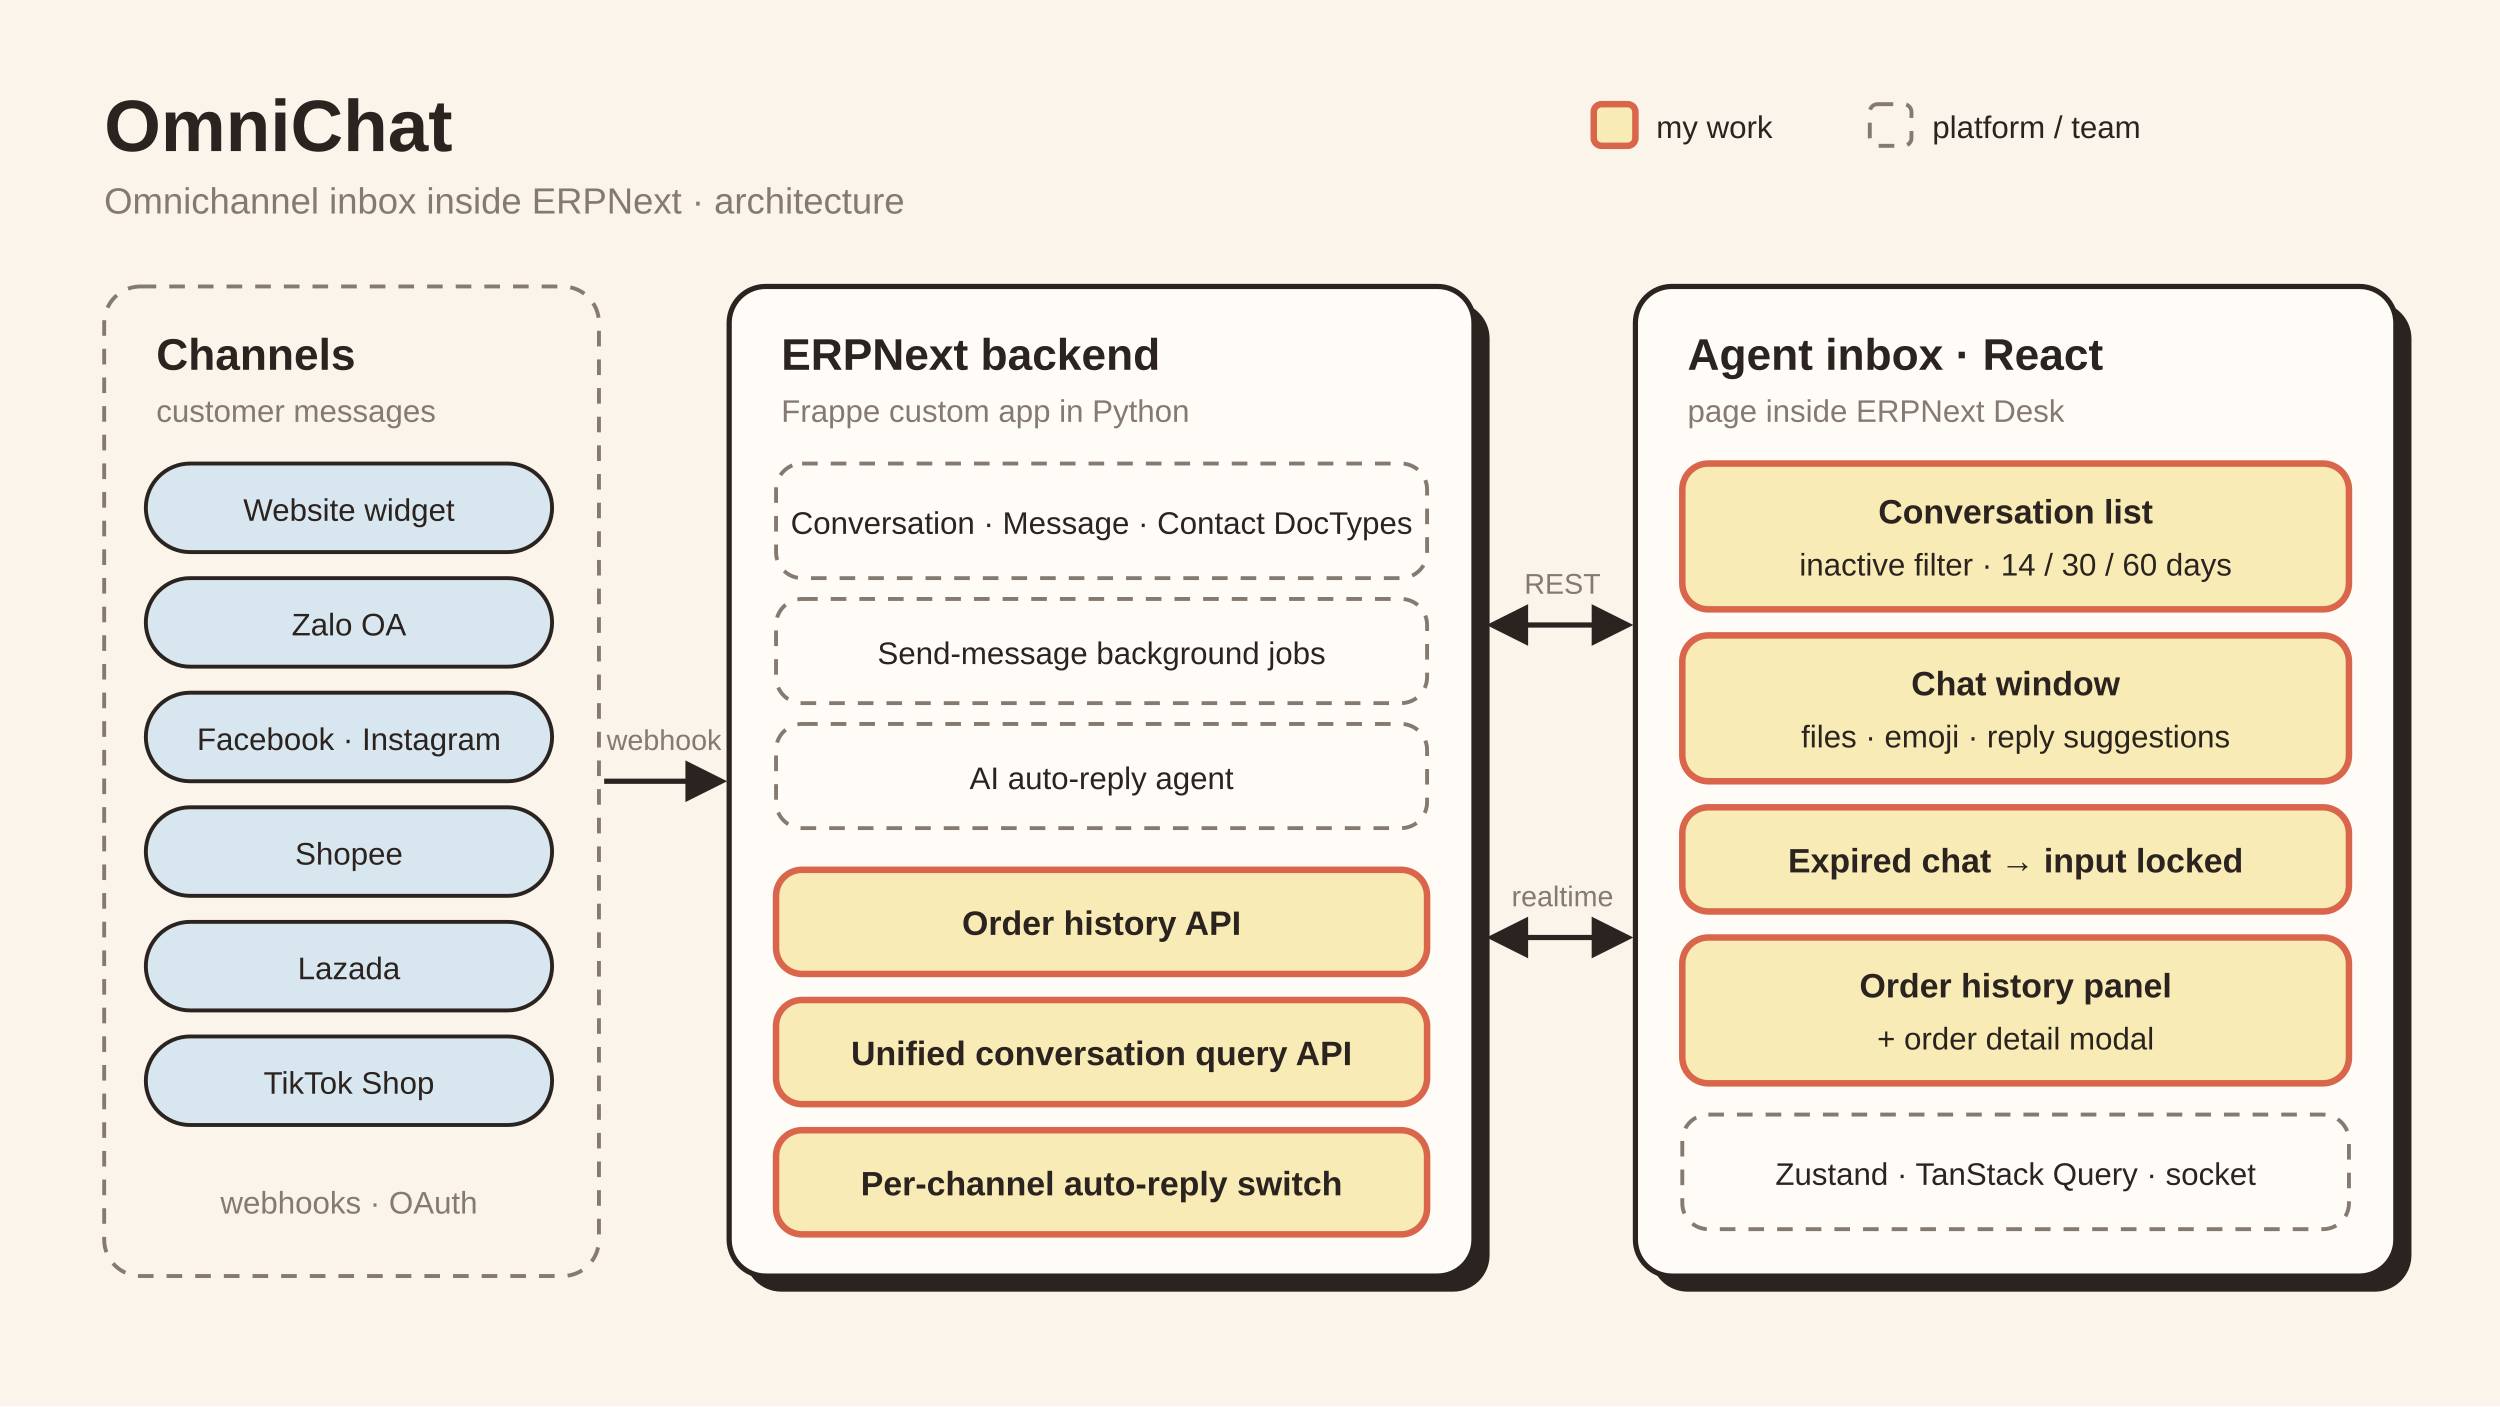
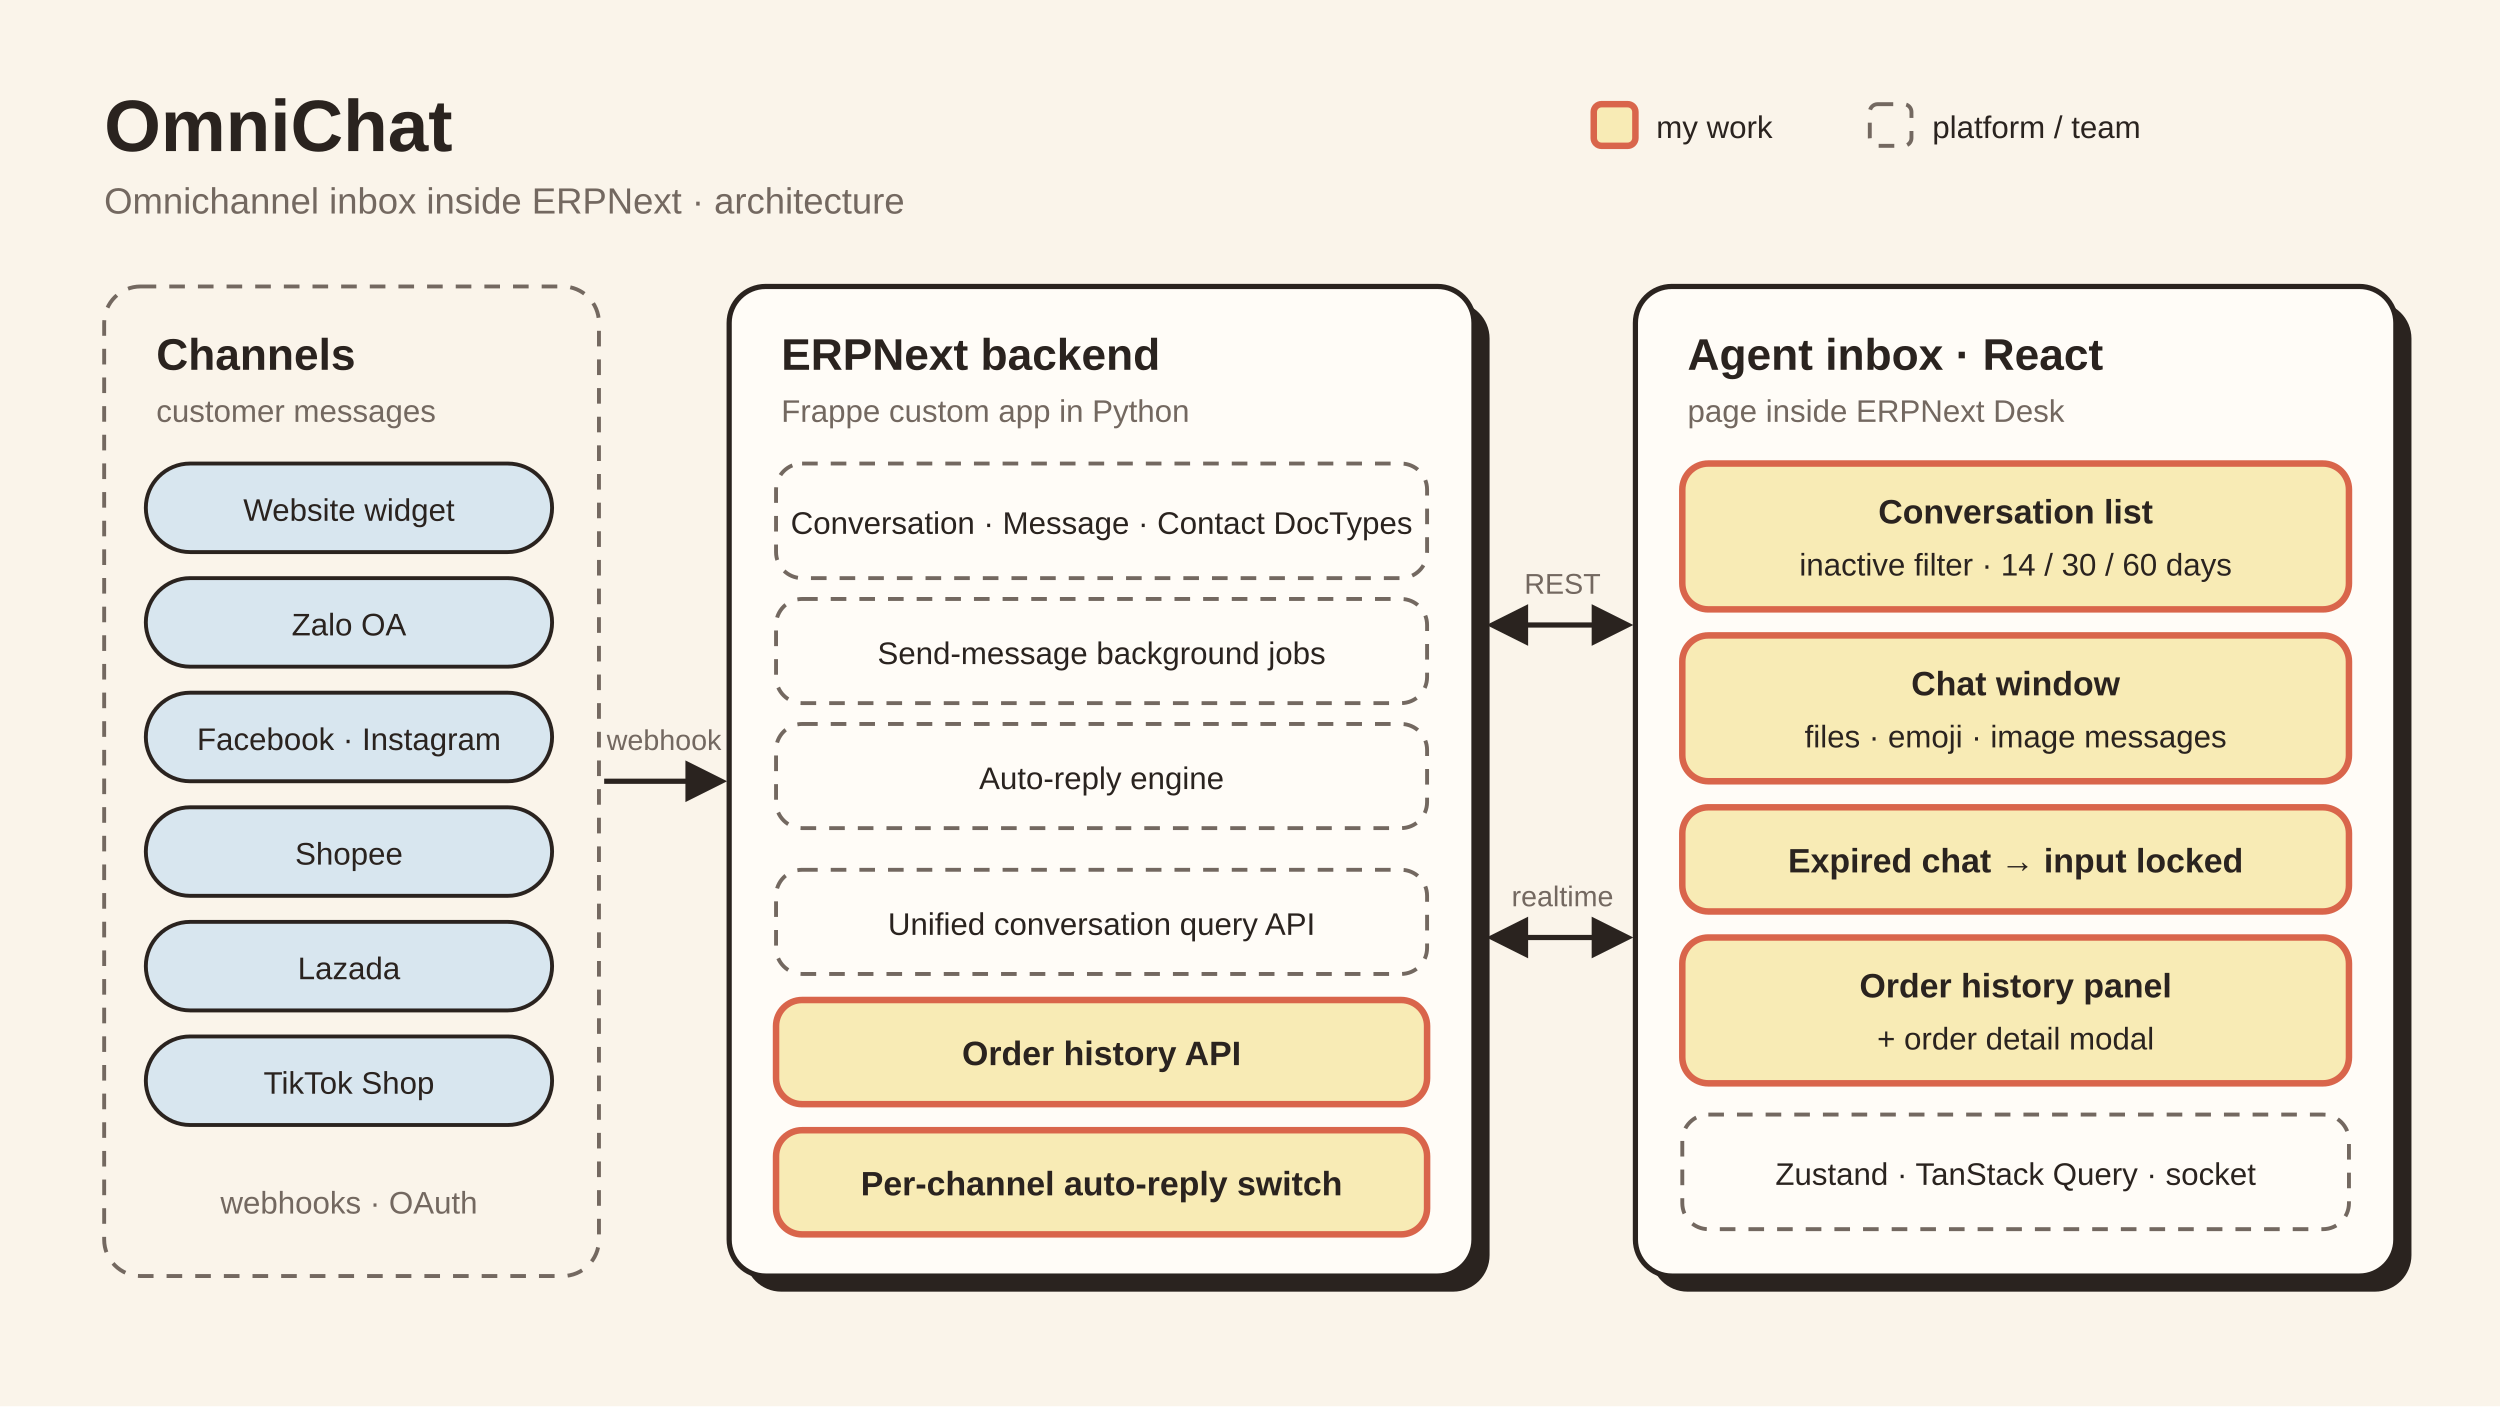
<svg xmlns="http://www.w3.org/2000/svg" viewBox="0 0 960 540" width="100%" height="100%" role="img" aria-labelledby="t d">
  <style>
    text { font-family: 'Be Vietnam Pro', 'Segoe UI', Arial, sans-serif; fill: #2A231F; }
    .h { font-size: 17px; font-weight: 700; }
-     .sub { font-size: 12px; fill: #857A71; }
+     .sub { font-size: 12px; fill: #736860; }
    .tile { font-size: 13px; font-weight: 600; }
    .small { font-size: 12px; }
    .mine { fill: #F8EBB5; stroke: #D9654B; stroke-width: 2.5; }
-     .team { fill: none; stroke: #857A71; stroke-width: 1.5; stroke-dasharray: 6 5; }
+     .team { fill: none; stroke: #736860; stroke-width: 1.5; stroke-dasharray: 6 5; }
    .panel { fill: #FFFCF7; stroke: #2A231F; stroke-width: 2; }
    .chip { fill: #D8E6EF; stroke: #2A231F; stroke-width: 1.5; }
    .shadow { fill: #2A231F; }
    .arrow { stroke: #2A231F; stroke-width: 2; fill: none; marker-end: url(#head); }
  </style>
  <defs>
    <marker id="head" viewBox="0 0 10 10" refX="8" refY="5" markerWidth="8" markerHeight="8" orient="auto-start-reverse">
      <path d="M0,0 L10,5 L0,10 z" fill="#2A231F" />
    </marker>
  </defs>
  <rect width="960" height="540" fill="#FAF4EA" />
  <text x="40" y="58" style="font-size:28px;font-weight:800">OmniChat</text>
  <text x="40" y="82" class="sub" style="font-size:14px">Omnichannel inbox inside ERPNext · architecture</text>
  <rect x="612" y="40" width="16" height="16" rx="3" class="mine" />
  <text x="636" y="53" class="small">my work</text>
  <rect x="718" y="40" width="16" height="16" rx="3" class="team" />
  <text x="742" y="53" class="small">platform / team</text>
  <rect x="40" y="110" width="190" height="380" rx="14" class="team" />
  <text x="60" y="142" class="h">Channels</text>
  <text x="60" y="162" class="sub">customer messages</text>
  <rect x="56" y="178" width="156" height="34" rx="17" class="chip" />
  <text x="134" y="200" text-anchor="middle" class="small">Website widget</text>
  <rect x="56" y="222" width="156" height="34" rx="17" class="chip" />
  <text x="134" y="244" text-anchor="middle" class="small">Zalo OA</text>
  <rect x="56" y="266" width="156" height="34" rx="17" class="chip" />
  <text x="134" y="288" text-anchor="middle" class="small">Facebook · Instagram</text>
  <rect x="56" y="310" width="156" height="34" rx="17" class="chip" />
  <text x="134" y="332" text-anchor="middle" class="small">Shopee</text>
  <rect x="56" y="354" width="156" height="34" rx="17" class="chip" />
  <text x="134" y="376" text-anchor="middle" class="small">Lazada</text>
  <rect x="56" y="398" width="156" height="34" rx="17" class="chip" />
  <text x="134" y="420" text-anchor="middle" class="small">TikTok Shop</text>
  <text x="134" y="466" text-anchor="middle" class="sub">webhooks · OAuth</text>
  <text x="255" y="288" text-anchor="middle" class="sub" style="font-size:11px">webhook</text>
  <path d="M232 300 H276" class="arrow" />
  <rect x="286" y="116" width="286" height="380" rx="14" class="shadow" />
  <rect x="280" y="110" width="286" height="380" rx="14" class="panel" />
  <text x="300" y="142" class="h">ERPNext backend</text>
  <text x="300" y="162" class="sub">Frappe custom app in Python</text>
  <rect x="298" y="178" width="250" height="44" rx="10" class="team" />
  <text x="423" y="205" text-anchor="middle" class="small">Conversation · Message · Contact DocTypes</text>
  <rect x="298" y="230" width="250" height="40" rx="10" class="team" />
  <text x="423" y="255" text-anchor="middle" class="small">Send-message background jobs</text>
  <rect x="298" y="278" width="250" height="40" rx="10" class="team" />
-   <text x="423" y="303" text-anchor="middle" class="small">AI auto-reply agent</text>
-   <rect x="298" y="334" width="250" height="40" rx="10" class="mine" />
-   <text x="423" y="359" text-anchor="middle" class="tile">Order history API</text>
+   <text x="423" y="303" text-anchor="middle" class="small">Auto-reply engine</text>
+   <rect x="298" y="334" width="250" height="40" rx="10" class="team" />
+   <text x="423" y="359" text-anchor="middle" class="small">Unified conversation query API</text>
  <rect x="298" y="384" width="250" height="40" rx="10" class="mine" />
-   <text x="423" y="409" text-anchor="middle" class="tile">Unified conversation query API</text>
+   <text x="423" y="409" text-anchor="middle" class="tile">Order history API</text>
  <rect x="298" y="434" width="250" height="40" rx="10" class="mine" />
  <text x="423" y="459" text-anchor="middle" class="tile">Per-channel auto-reply switch</text>
  <text x="600" y="228" text-anchor="middle" class="sub" style="font-size:11px">REST</text>
  <path d="M574 240 H624" class="arrow" style="marker-start:url(#head)" />
  <text x="600" y="348" text-anchor="middle" class="sub" style="font-size:11px">realtime</text>
  <path d="M574 360 H624" class="arrow" style="marker-start:url(#head)" />
  <rect x="634" y="116" width="292" height="380" rx="14" class="shadow" />
  <rect x="628" y="110" width="292" height="380" rx="14" class="panel" />
  <text x="648" y="142" class="h">Agent inbox · React</text>
  <text x="648" y="162" class="sub">page inside ERPNext Desk</text>
  <rect x="646" y="178" width="256" height="56" rx="10" class="mine" />
  <text x="774" y="201" text-anchor="middle" class="tile">Conversation list</text>
  <text x="774" y="221" text-anchor="middle" class="small">inactive filter · 14 / 30 / 60 days</text>
  <rect x="646" y="244" width="256" height="56" rx="10" class="mine" />
  <text x="774" y="267" text-anchor="middle" class="tile">Chat window</text>
-   <text x="774" y="287" text-anchor="middle" class="small">files · emoji · reply suggestions</text>
+   <text x="774" y="287" text-anchor="middle" class="small">files · emoji · image messages</text>
  <rect x="646" y="310" width="256" height="40" rx="10" class="mine" />
  <text x="774" y="335" text-anchor="middle" class="tile">Expired chat → input locked</text>
  <rect x="646" y="360" width="256" height="56" rx="10" class="mine" />
  <text x="774" y="383" text-anchor="middle" class="tile">Order history panel</text>
  <text x="774" y="403" text-anchor="middle" class="small">+ order detail modal</text>
  <rect x="646" y="428" width="256" height="44" rx="10" class="team" />
  <text x="774" y="455" text-anchor="middle" class="small">Zustand · TanStack Query · socket</text>
</svg>
